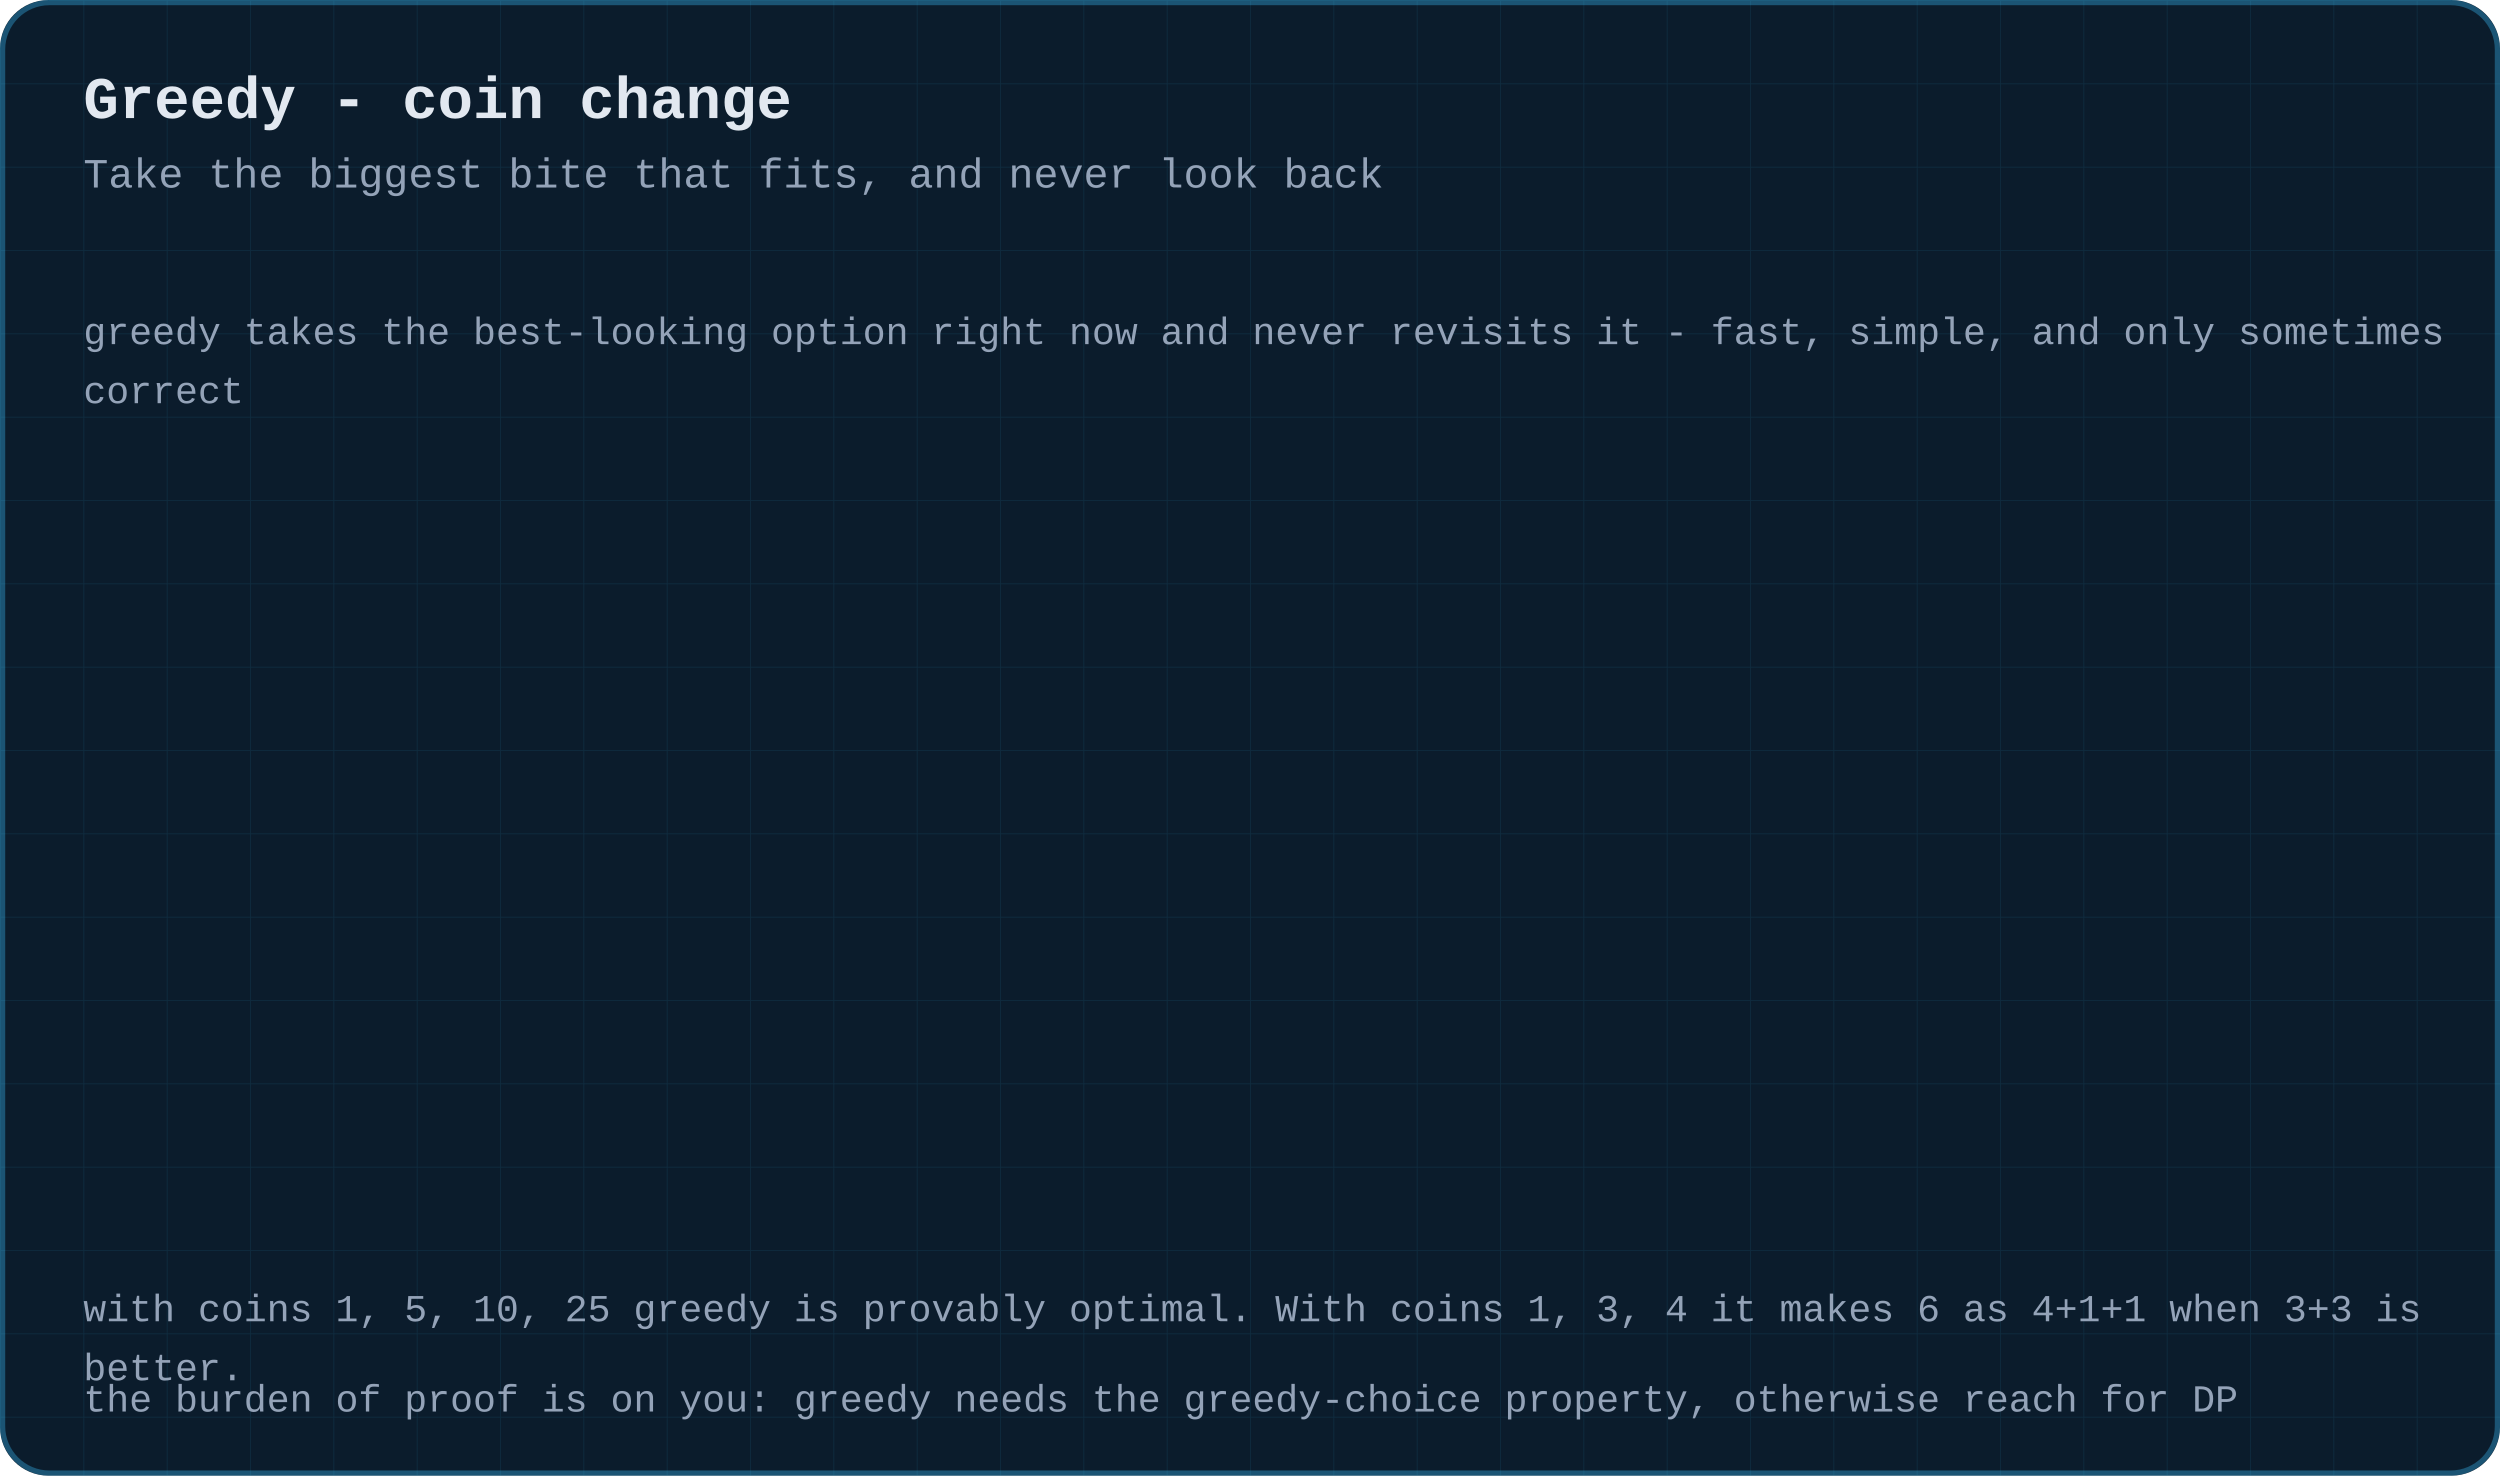
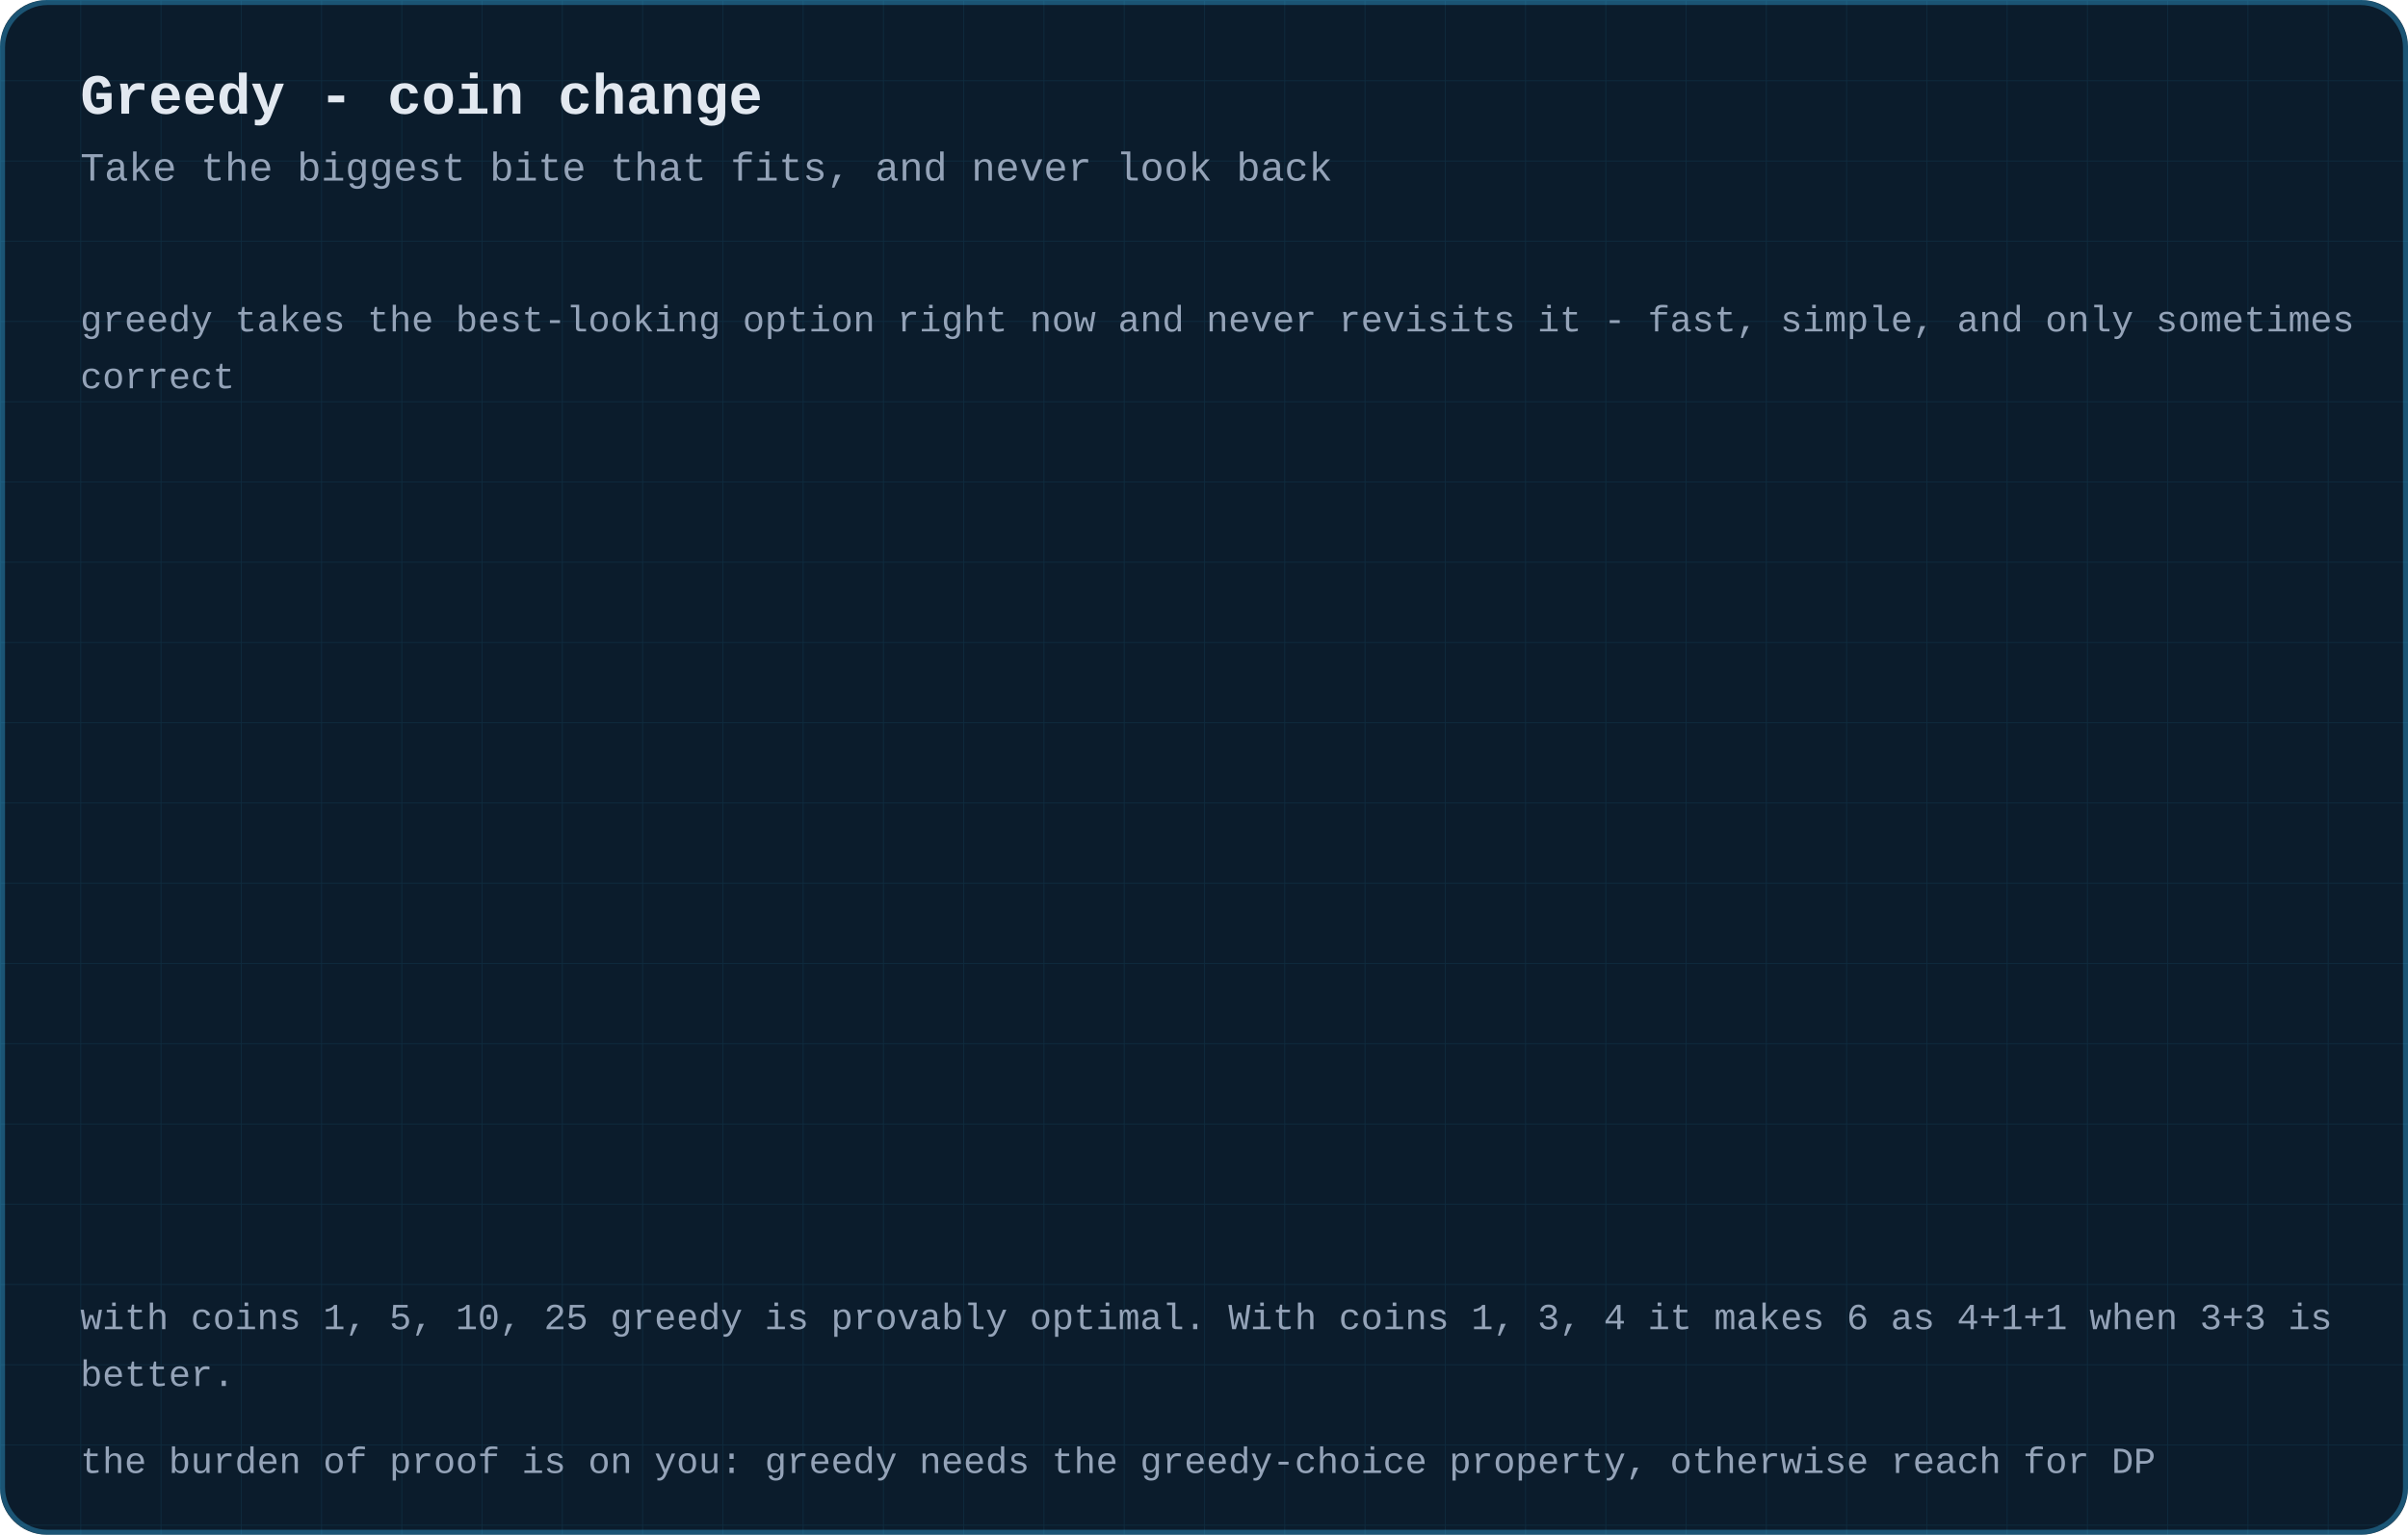
- <svg xmlns="http://www.w3.org/2000/svg" viewBox="0 0 720 425" width="720" height="425" role="img" aria-label="Animation: a greedy algorithm making change by repeatedly taking the largest coin that fits">
+ <svg xmlns="http://www.w3.org/2000/svg" viewBox="0 0 720 459" width="720" height="459" role="img" aria-label="Animation: a greedy algorithm making change by repeatedly taking the largest coin that fits">
  <defs>
    <pattern id="g" width="24" height="24" patternUnits="userSpaceOnUse">
      <path d="M24 0H0V24" fill="none" stroke="#38bdf8" stroke-width="0.5" opacity="0.09" />
    </pattern>
    <marker id="ar" viewBox="0 0 10 10" refX="9" refY="5" markerWidth="6" markerHeight="6" orient="auto-start-reverse">
      <path d="M0 0 L10 5 L0 10 z" fill="#38bdf8" />
    </marker>
    <marker id="ara" viewBox="0 0 10 10" refX="9" refY="5" markerWidth="6" markerHeight="6" orient="auto-start-reverse">
      <path d="M0 0 L10 5 L0 10 z" fill="#fbbf24" />
    </marker>
    <marker id="arg" viewBox="0 0 10 10" refX="9" refY="5" markerWidth="6" markerHeight="6" orient="auto-start-reverse">
      <path d="M0 0 L10 5 L0 10 z" fill="#34d399" />
    </marker>
  </defs>
  <style>
  text{font-family:ui-monospace, SFMono-Regular, Menlo, Consolas, 'Liberation Mono', monospace;dominant-baseline:middle}
  .title{fill:#e2e8f0;font-size:17px;font-weight:700;dominant-baseline:auto}
  .sub{fill:#94a3b8;font-size:12px;dominant-baseline:auto}
  .lbl{fill:#94a3b8;font-size:11px;text-anchor:middle}
  .lbl-l{fill:#94a3b8;font-size:11px}
  .val{fill:#e2e8f0;font-size:16px;text-anchor:middle;font-weight:600}
  .idx{fill:#64748b;font-size:10px;text-anchor:middle}
  .cell{fill:#0f2438;stroke:#38bdf8;stroke-width:1.5;rx:4}
  .step{fill:#fbbf24;font-size:12px;font-weight:700}
  .edge{stroke:#38bdf8;stroke-width:1.6;fill:none}
  .frm{opacity:0}
  #fr0{animation:fk0 10s infinite}
  @keyframes fk0{0%{opacity:1} 24.49%{opacity:1} 24.5%{opacity:0} 100%{opacity:0}}
  #fr1{animation:fk1 10s infinite}
  @keyframes fk1{0%{opacity:0} 24.49%{opacity:0} 24.5%{opacity:1} 44.99%{opacity:1} 45.0%{opacity:0} 100%{opacity:0}}
  #fr2{animation:fk2 10s infinite}
  @keyframes fk2{0%{opacity:0} 44.99%{opacity:0} 45.0%{opacity:1} 65.49%{opacity:1} 65.5%{opacity:0} 100%{opacity:0}}
  #fr3{animation:fk3 10s infinite}
  @keyframes fk3{0%{opacity:0} 65.49%{opacity:0} 65.5%{opacity:1} 100%{opacity:1}}

  </style>
-   <rect x="0" y="0" width="720" height="425" rx="14" fill="#0b1c2c" />
-   <rect x="0" y="0" width="720" height="425" rx="14" fill="url(#g)" />
-   <rect x="0.75" y="0.75" width="718.5" height="423.5" rx="13.5" fill="none" stroke="#38bdf8" stroke-width="1.5" opacity="0.35" />
+   <rect x="0" y="0" width="720" height="459" rx="14" fill="#0b1c2c" />
+   <rect x="0" y="0" width="720" height="459" rx="14" fill="url(#g)" />
+   <rect x="0.75" y="0.75" width="718.5" height="457.5" rx="13.5" fill="none" stroke="#38bdf8" stroke-width="1.5" opacity="0.35" />
  <text class="title" x="24" y="34">Greedy - coin change</text>
  <text class="sub" x="24" y="54">Take the biggest bite that fits, and never look back</text>
  <text class="lbl-l hdrline" x="24" y="96">
    <tspan x="24" dy="0">greedy takes the best-looking option right now and never revisits it - fast, simple, and only sometimes</tspan>
    <tspan x="24" dy="17">correct</tspan>
  </text>
-   <g transform="translate(0,17.4)">
+   <g transform="translate(0,34.4)">
    <g id="fr0" class="frm">
      <text x="24" y="150" font-size="12" fill="#94a3b8">available coins</text>
      <circle cx="94" cy="210" r="30" fill="#0f2438" stroke="#fbbf24" stroke-width="2.2" />
      <text x="94" y="211" font-size="15" fill="#fbbf24" text-anchor="middle" dominant-baseline="middle">25</text>
      <circle cx="190" cy="210" r="30" fill="#0f2438" stroke="#38bdf8" stroke-width="2.2" />
      <text x="190" y="211" font-size="15" fill="#38bdf8" text-anchor="middle" dominant-baseline="middle">10</text>
      <circle cx="286" cy="210" r="30" fill="#0f2438" stroke="#38bdf8" stroke-width="2.2" />
      <text x="286" y="211" font-size="15" fill="#38bdf8" text-anchor="middle" dominant-baseline="middle">5</text>
      <circle cx="382" cy="210" r="30" fill="#0f2438" stroke="#38bdf8" stroke-width="2.2" />
      <text x="382" y="211" font-size="15" fill="#38bdf8" text-anchor="middle" dominant-baseline="middle">1</text>
      <text x="470" y="200" font-size="13" fill="#94a3b8">remaining to make</text>
      <text x="470" y="232" font-size="26" font-weight="700" fill="#fbbf24">38</text>
      <text x="24" y="298" font-size="12" fill="#94a3b8">coins taken</text>
      <circle cx="130" cy="292" r="22" fill="#0f2438" stroke="#34d399" stroke-width="2" />
      <text x="130" y="293" font-size="13" fill="#34d399" text-anchor="middle" dominant-baseline="middle">25</text>
      <text class="step" x="24" y="124">make 63 cents. Take the largest coin that still fits: 25.</text>
    </g>
    <g id="fr1" class="frm">
      <text x="24" y="150" font-size="12" fill="#94a3b8">available coins</text>
      <circle cx="94" cy="210" r="30" fill="#0f2438" stroke="#fbbf24" stroke-width="2.2" />
      <text x="94" y="211" font-size="15" fill="#fbbf24" text-anchor="middle" dominant-baseline="middle">25</text>
      <circle cx="190" cy="210" r="30" fill="#0f2438" stroke="#38bdf8" stroke-width="2.2" />
      <text x="190" y="211" font-size="15" fill="#38bdf8" text-anchor="middle" dominant-baseline="middle">10</text>
      <circle cx="286" cy="210" r="30" fill="#0f2438" stroke="#38bdf8" stroke-width="2.2" />
      <text x="286" y="211" font-size="15" fill="#38bdf8" text-anchor="middle" dominant-baseline="middle">5</text>
      <circle cx="382" cy="210" r="30" fill="#0f2438" stroke="#38bdf8" stroke-width="2.2" />
      <text x="382" y="211" font-size="15" fill="#38bdf8" text-anchor="middle" dominant-baseline="middle">1</text>
      <text x="470" y="200" font-size="13" fill="#94a3b8">remaining to make</text>
      <text x="470" y="232" font-size="26" font-weight="700" fill="#fbbf24">13</text>
      <text x="24" y="298" font-size="12" fill="#94a3b8">coins taken</text>
      <circle cx="130" cy="292" r="22" fill="#0f2438" stroke="#34d399" stroke-width="2" />
      <text x="130" y="293" font-size="13" fill="#34d399" text-anchor="middle" dominant-baseline="middle">25</text>
      <circle cx="192" cy="292" r="22" fill="#0f2438" stroke="#34d399" stroke-width="2" />
      <text x="192" y="293" font-size="13" fill="#34d399" text-anchor="middle" dominant-baseline="middle">25</text>
      <text class="step" x="24" y="124">25 fits again - take it. Greedy never looks ahead and never reconsiders.</text>
    </g>
    <g id="fr2" class="frm">
      <text x="24" y="150" font-size="12" fill="#94a3b8">available coins</text>
      <circle cx="94" cy="210" r="30" fill="#0f2438" stroke="#38bdf8" stroke-width="2.2" />
      <text x="94" y="211" font-size="15" fill="#38bdf8" text-anchor="middle" dominant-baseline="middle">25</text>
      <circle cx="190" cy="210" r="30" fill="#0f2438" stroke="#fbbf24" stroke-width="2.2" />
      <text x="190" y="211" font-size="15" fill="#fbbf24" text-anchor="middle" dominant-baseline="middle">10</text>
      <circle cx="286" cy="210" r="30" fill="#0f2438" stroke="#38bdf8" stroke-width="2.2" />
      <text x="286" y="211" font-size="15" fill="#38bdf8" text-anchor="middle" dominant-baseline="middle">5</text>
      <circle cx="382" cy="210" r="30" fill="#0f2438" stroke="#38bdf8" stroke-width="2.2" />
      <text x="382" y="211" font-size="15" fill="#38bdf8" text-anchor="middle" dominant-baseline="middle">1</text>
      <text x="470" y="200" font-size="13" fill="#94a3b8">remaining to make</text>
      <text x="470" y="232" font-size="26" font-weight="700" fill="#fbbf24">3</text>
      <text x="24" y="298" font-size="12" fill="#94a3b8">coins taken</text>
      <circle cx="130" cy="292" r="22" fill="#0f2438" stroke="#34d399" stroke-width="2" />
      <text x="130" y="293" font-size="13" fill="#34d399" text-anchor="middle" dominant-baseline="middle">25</text>
      <circle cx="192" cy="292" r="22" fill="#0f2438" stroke="#34d399" stroke-width="2" />
      <text x="192" y="293" font-size="13" fill="#34d399" text-anchor="middle" dominant-baseline="middle">25</text>
      <circle cx="254" cy="292" r="22" fill="#0f2438" stroke="#34d399" stroke-width="2" />
      <text x="254" y="293" font-size="13" fill="#34d399" text-anchor="middle" dominant-baseline="middle">10</text>
      <text class="step" x="24" y="124">25 is now too big, so drop to 10</text>
    </g>
    <g id="fr3" class="frm">
      <text x="24" y="150" font-size="12" fill="#94a3b8">available coins</text>
      <circle cx="94" cy="210" r="30" fill="#0f2438" stroke="#38bdf8" stroke-width="2.2" />
      <text x="94" y="211" font-size="15" fill="#38bdf8" text-anchor="middle" dominant-baseline="middle">25</text>
      <circle cx="190" cy="210" r="30" fill="#0f2438" stroke="#38bdf8" stroke-width="2.2" />
      <text x="190" y="211" font-size="15" fill="#38bdf8" text-anchor="middle" dominant-baseline="middle">10</text>
      <circle cx="286" cy="210" r="30" fill="#0f2438" stroke="#38bdf8" stroke-width="2.2" />
      <text x="286" y="211" font-size="15" fill="#38bdf8" text-anchor="middle" dominant-baseline="middle">5</text>
      <circle cx="382" cy="210" r="30" fill="#0f2438" stroke="#fbbf24" stroke-width="2.2" />
      <text x="382" y="211" font-size="15" fill="#fbbf24" text-anchor="middle" dominant-baseline="middle">1</text>
      <text x="470" y="200" font-size="13" fill="#94a3b8">remaining to make</text>
      <text x="470" y="232" font-size="26" font-weight="700" fill="#34d399">0</text>
      <text x="24" y="298" font-size="12" fill="#94a3b8">coins taken</text>
      <circle cx="130" cy="292" r="22" fill="#0f2438" stroke="#34d399" stroke-width="2" />
      <text x="130" y="293" font-size="13" fill="#34d399" text-anchor="middle" dominant-baseline="middle">25</text>
      <circle cx="192" cy="292" r="22" fill="#0f2438" stroke="#34d399" stroke-width="2" />
      <text x="192" y="293" font-size="13" fill="#34d399" text-anchor="middle" dominant-baseline="middle">25</text>
      <circle cx="254" cy="292" r="22" fill="#0f2438" stroke="#34d399" stroke-width="2" />
      <text x="254" y="293" font-size="13" fill="#34d399" text-anchor="middle" dominant-baseline="middle">10</text>
      <circle cx="316" cy="292" r="22" fill="#0f2438" stroke="#34d399" stroke-width="2" />
      <text x="316" y="293" font-size="13" fill="#34d399" text-anchor="middle" dominant-baseline="middle">1</text>
      <circle cx="378" cy="292" r="22" fill="#0f2438" stroke="#34d399" stroke-width="2" />
      <text x="378" y="293" font-size="13" fill="#34d399" text-anchor="middle" dominant-baseline="middle">1</text>
      <circle cx="440" cy="292" r="22" fill="#0f2438" stroke="#34d399" stroke-width="2" />
      <text x="440" y="293" font-size="13" fill="#34d399" text-anchor="middle" dominant-baseline="middle">1</text>
      <text class="step" x="24" y="124">three pennies finish it: 6 coins, and for this coin system that really is optimal</text>
    </g>
    <text class="lbl-l" x="24" y="360" style="fill:#94a3b8">
      <tspan x="24" dy="0">with coins 1, 5, 10, 25 greedy is provably optimal. With coins 1, 3, 4 it makes 6 as 4+1+1 when 3+3 is</tspan>
      <tspan x="24" dy="17">better.</tspan>
    </text>
-     <text class="lbl-l" x="24" y="386" style="fill:#94a3b8">the burden of proof is on you: greedy needs the greedy-choice property, otherwise reach for DP</text>
+     <text class="lbl-l" x="24" y="403" style="fill:#94a3b8">the burden of proof is on you: greedy needs the greedy-choice property, otherwise reach for DP</text>
  </g>
</svg>
